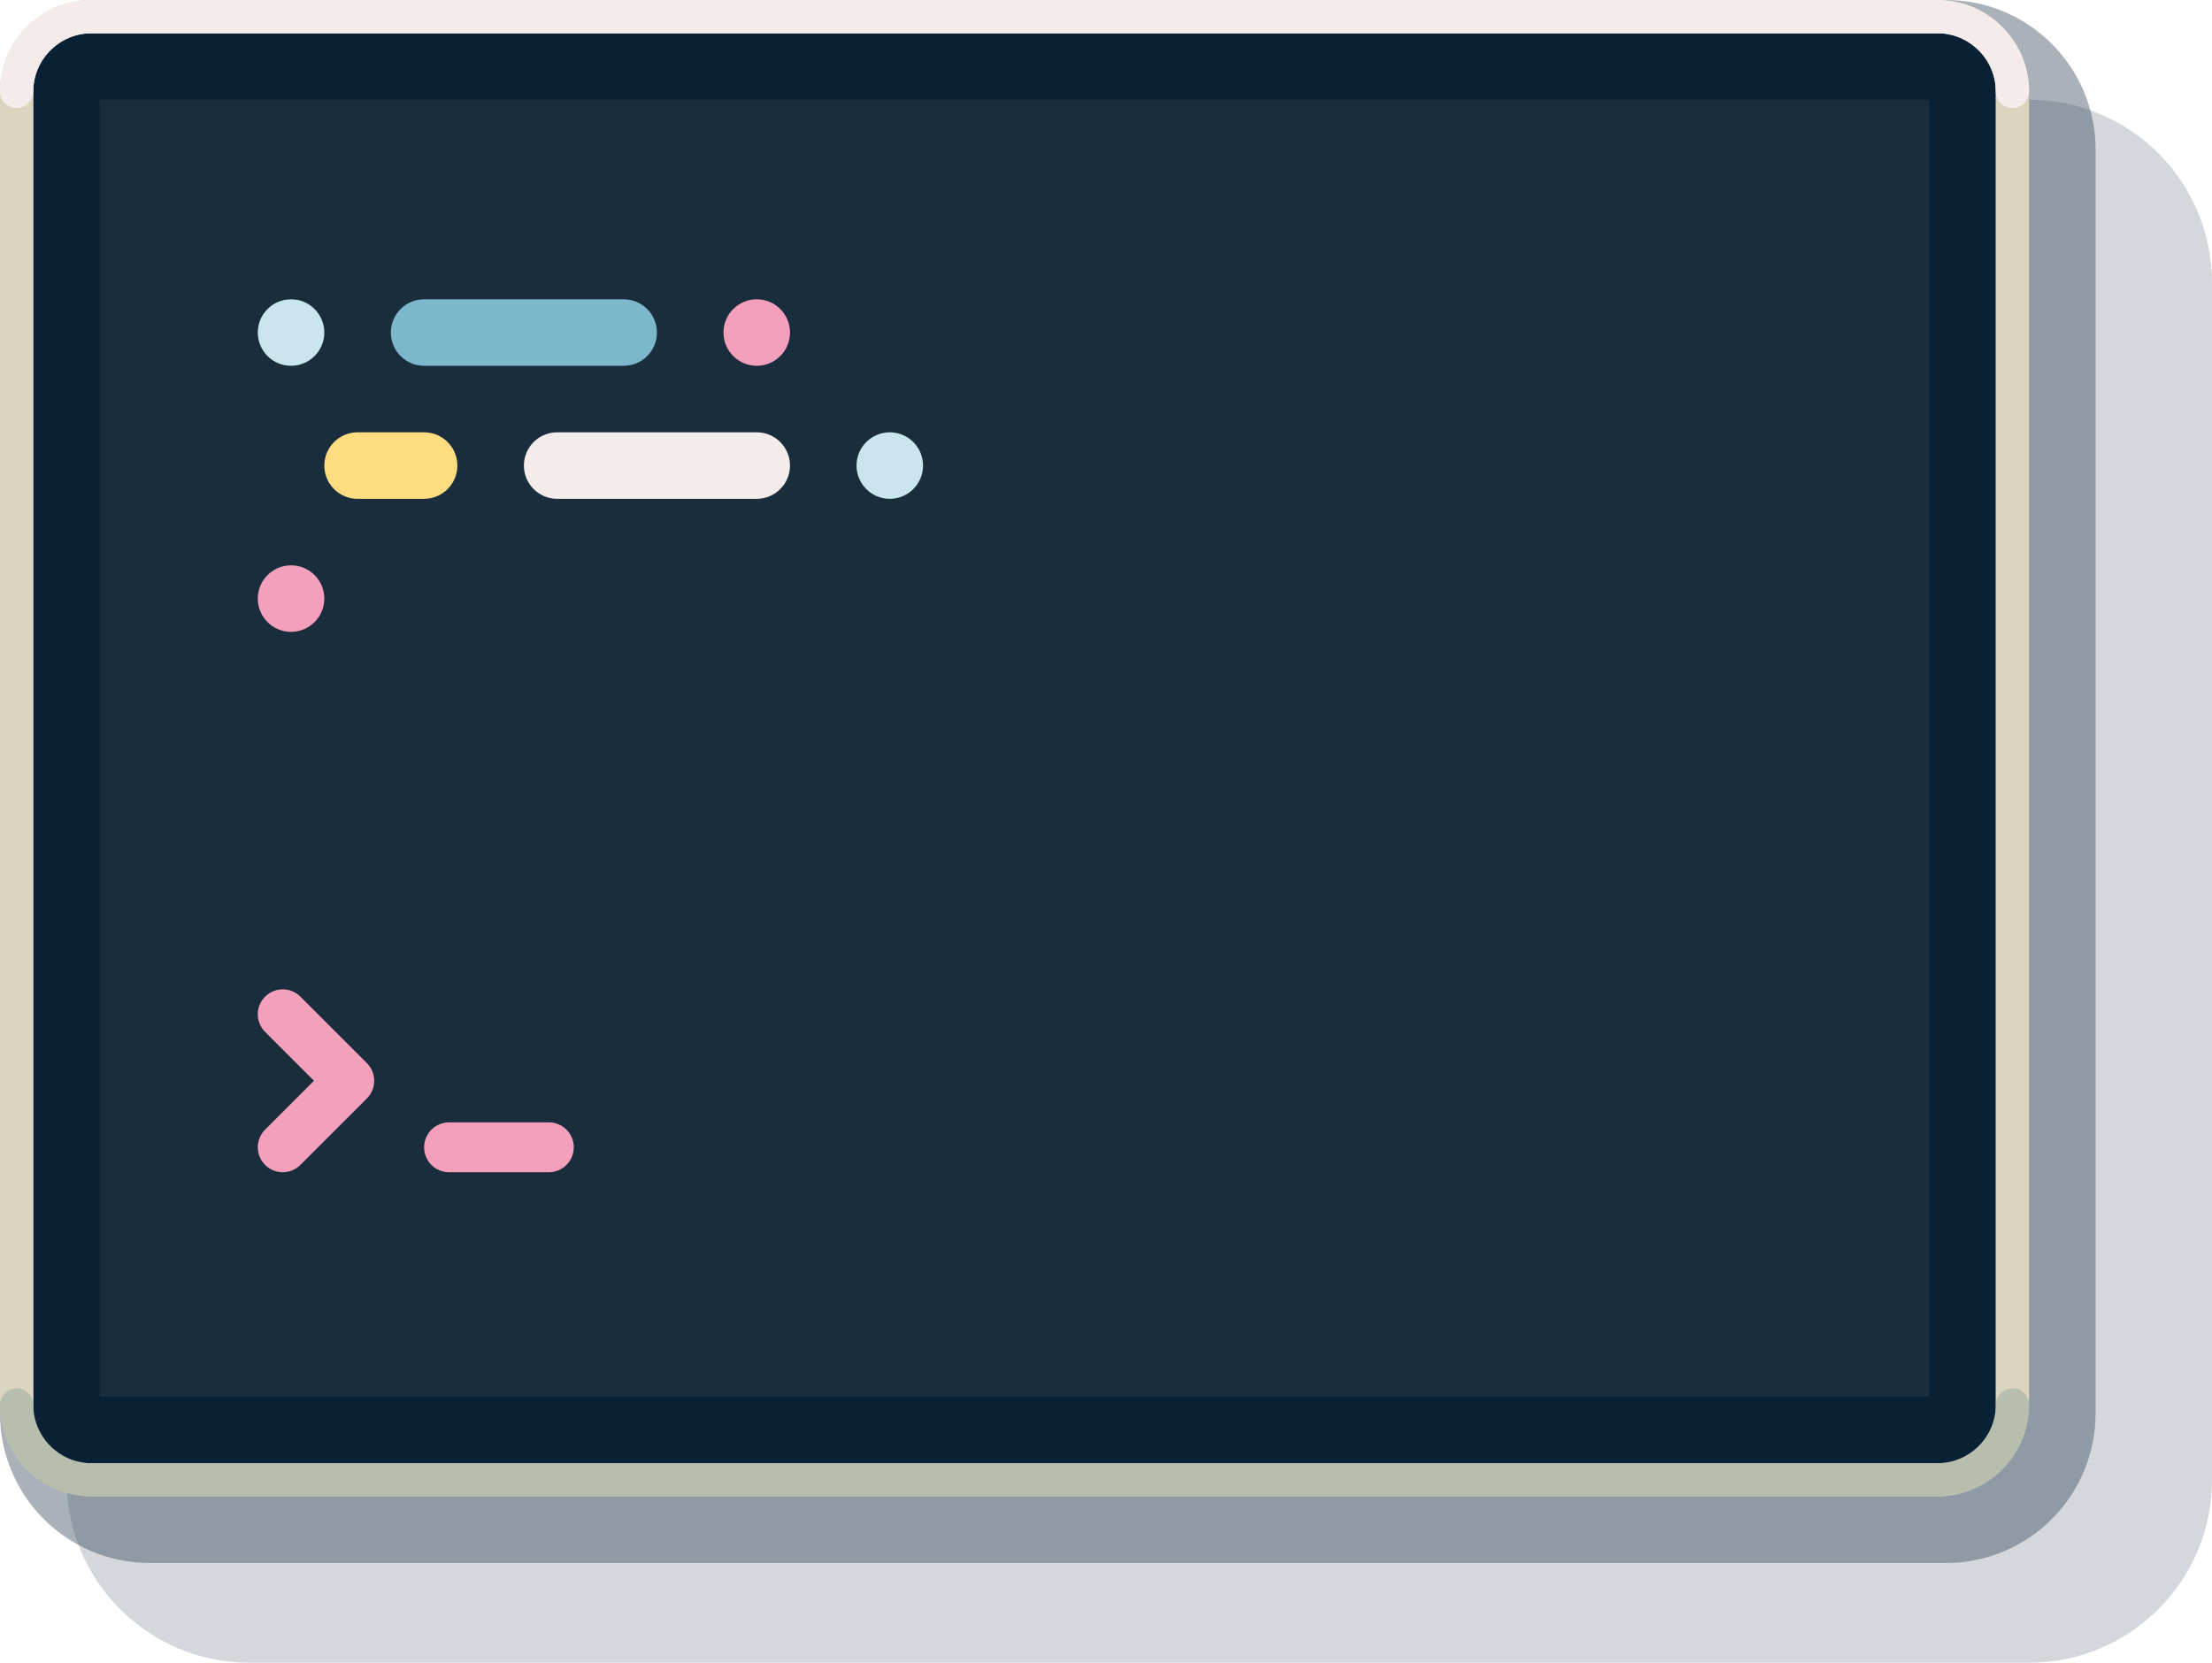
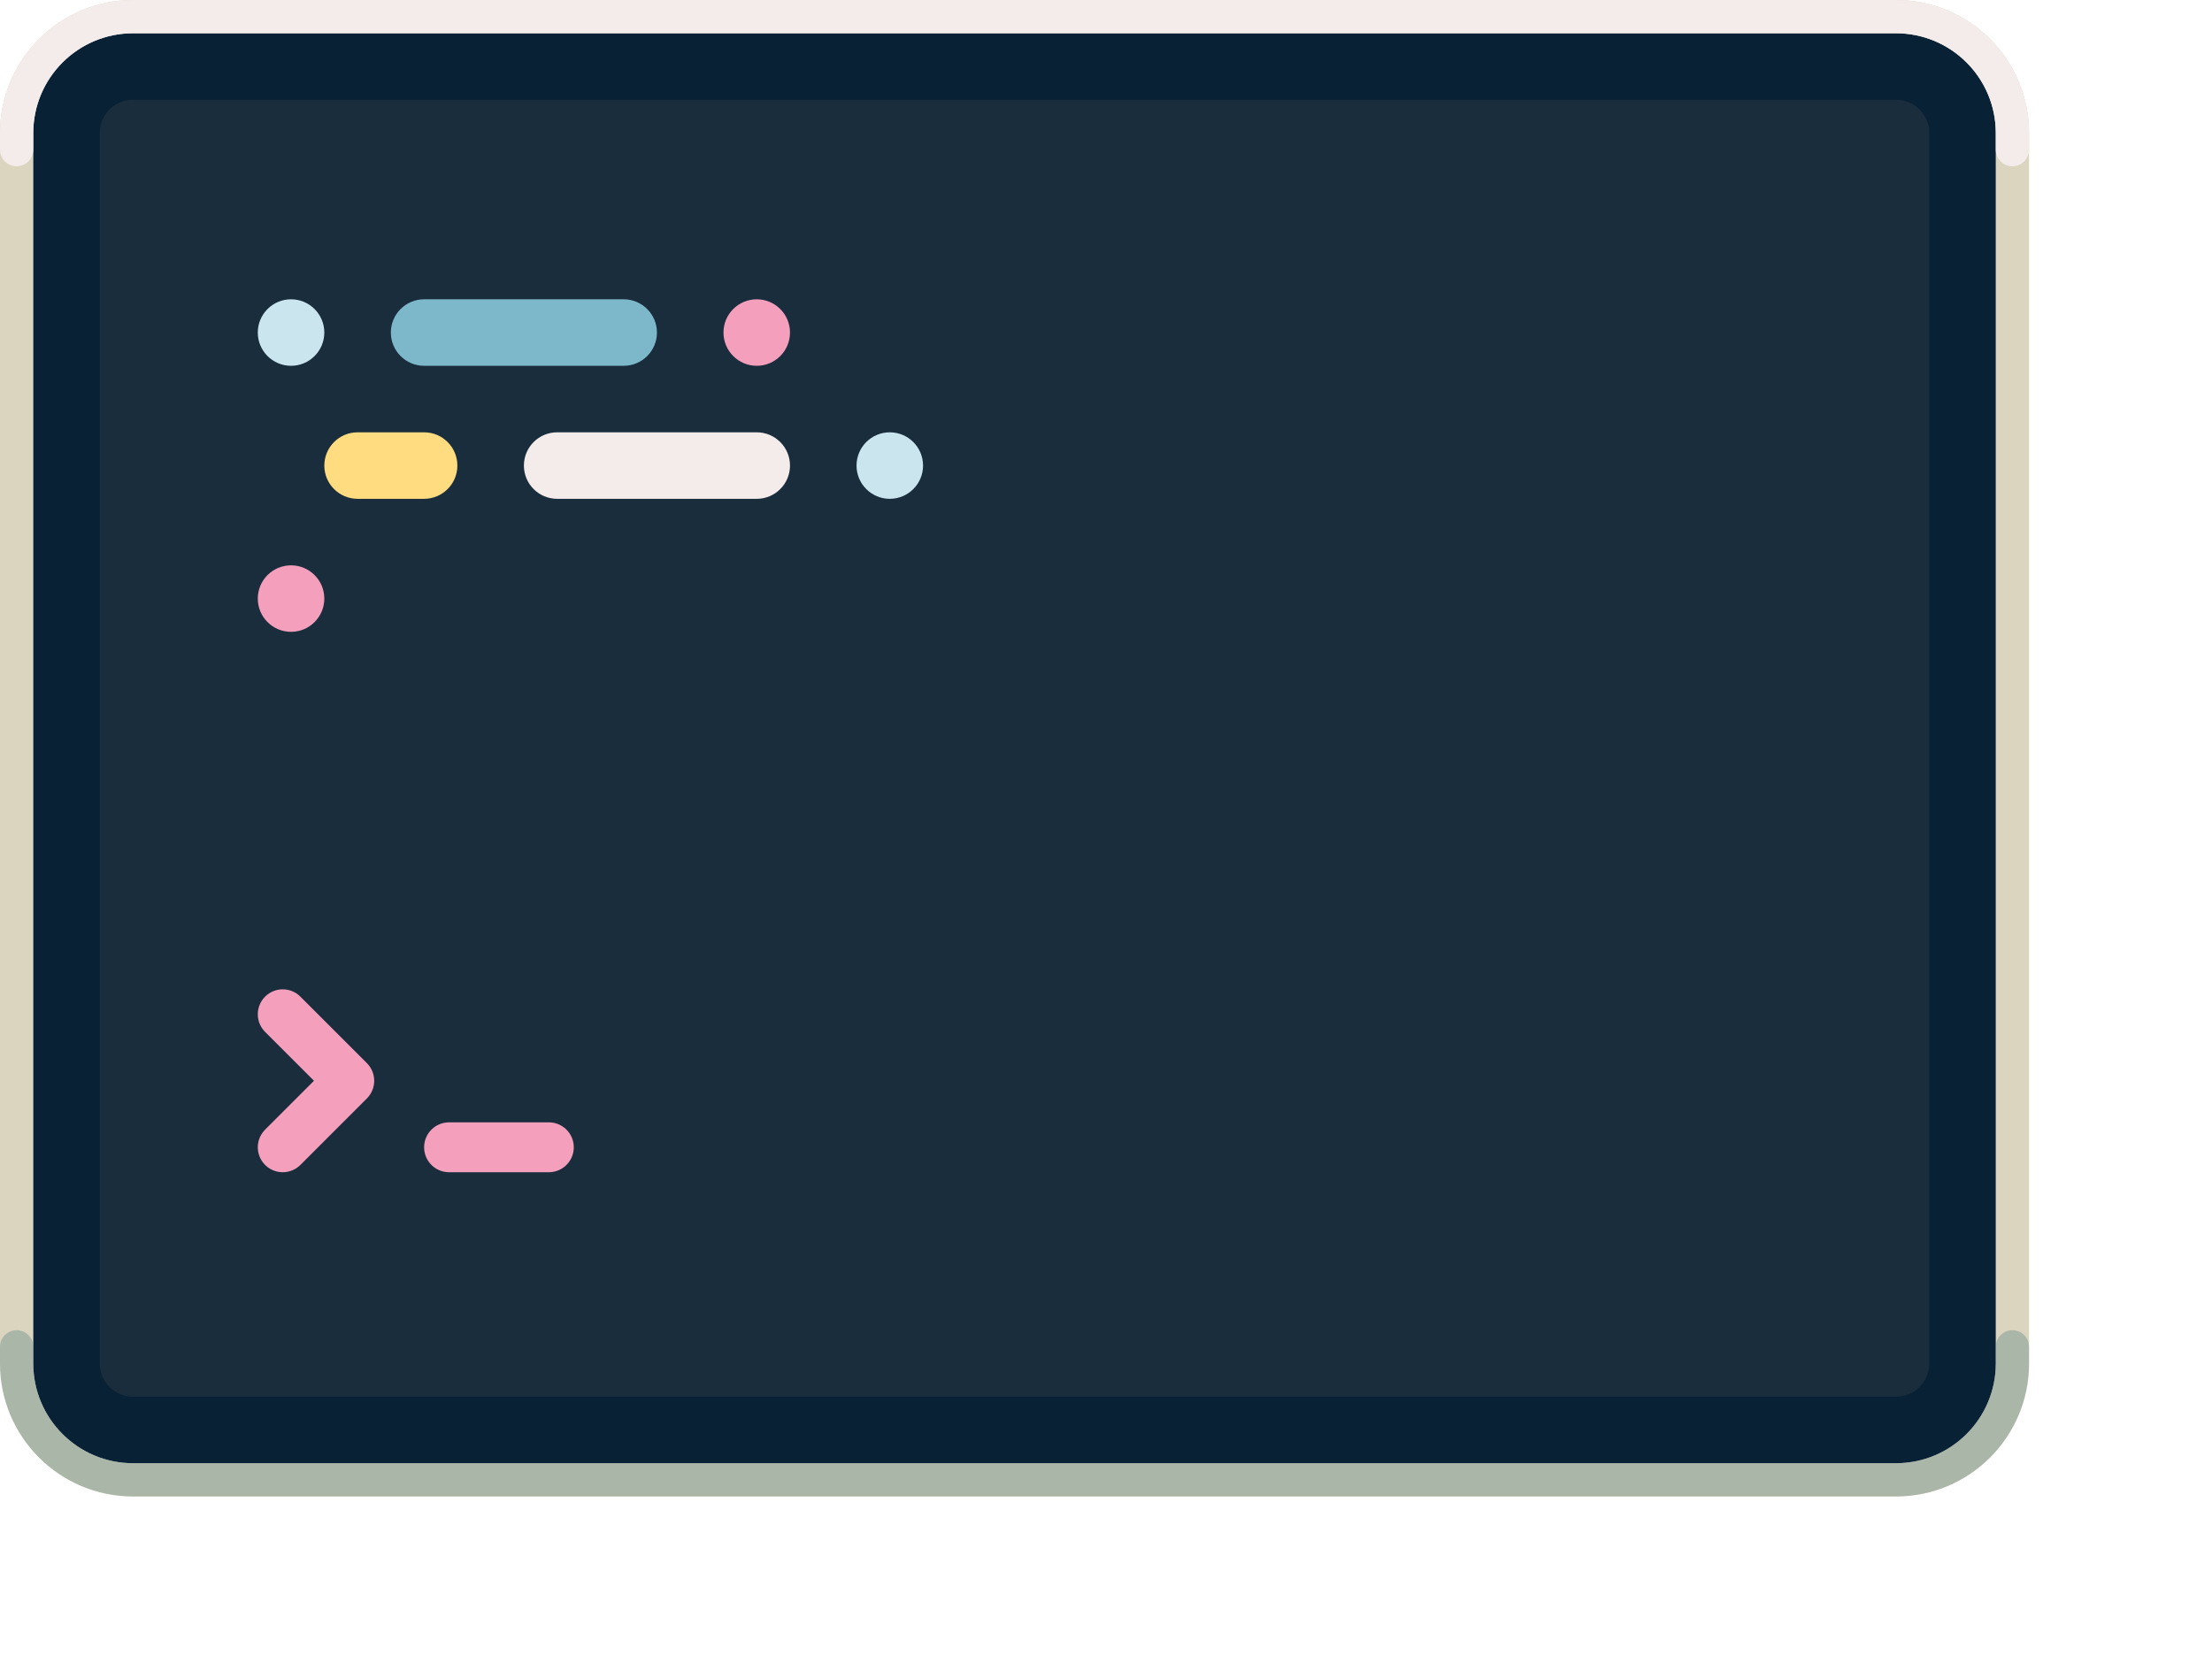
<svg xmlns="http://www.w3.org/2000/svg" width="266" height="200" fill="none" color-interpolation-filters="sRGB">
-   <g class="fill-shadow">
-     <path fill="#2A3C51" d="M244 12H30C17.85 12 8 21.85 8 34v144c0 12.15 9.85 22 22 22h214c12.15 0 22-9.85 22-22V34c0-12.15-9.85-22-22-22z" opacity=".2" />
-     <path fill="#2A3C51" d="M234 0H18C8.059 0 0 8.059 0 18v152c0 9.941 8.059 18 18 18h216c9.941 0 18-8.059 18-18V18c0-9.941-8.059-18-18-18z" opacity=".4" />
+   <g class="soft-light fill-madison">
+     <rect x="0" y="0" width="248" height="184" rx="20" class="fill-opacity-40" />
+     <rect x="8" y="12" width="258" height="188" rx="28" class="fill-opacity-20" />
  </g>
-   <path fill="#1A2D3D" stroke="#092135" stroke-miterlimit="10" stroke-width="8" d="M234 172H10c-1.1 0-2-.9-2-2V10c0-1.1.9-2 2-2h224c1.1 0 2 .9 2 2v160c0 1.1-.9 2-2 2z" />
-   <path stroke="#F49FBC" stroke-linecap="round" stroke-linejoin="round" stroke-miterlimit="10" stroke-width="6" d="M34 122l8 8-8 8M54 138h12" />
-   <path stroke="#DBD4BF" stroke-miterlimit="10" stroke-width="4" d="M233 178H11c-4.95 0-9-4.05-9-9V11c0-4.95 4.05-9 9-9h222c4.95 0 9 4.05 9 9v158c0 4.95-4.05 9-9 9z" />
-   <path stroke="#F4ECEB" stroke-linecap="round" stroke-linejoin="round" stroke-miterlimit="10" stroke-width="4" d="M2 11c0-4.95 4.05-9 9-9h222c4.95 0 9 4.05 9 9" />
-   <path stroke="#628A85" stroke-linecap="round" stroke-linejoin="round" stroke-miterlimit="10" stroke-width="4" d="M242 169c0 4.95-4.05 9-9 9H11c-4.95 0-9-4.05-9-9" opacity=".3" />
-   <rect width="32" height="8" x="47" y="36" fill="#7DB8CA" rx="4" />
-   <rect width="8" height="8" x="31" y="36" fill="#CAE5EE" rx="4" />
-   <rect width="16" height="8" x="39" y="52" fill="#FFDC7F" rx="4" />
-   <rect width="32" height="8" x="63" y="52" fill="#F4ECEB" rx="4" />
-   <rect width="8" height="8" x="87" y="36" fill="#F49FBC" rx="4" />
-   <rect width="8" height="8" x="31" y="68" fill="#F49FBC" rx="4" />
-   <rect width="8" height="8" x="103" y="52" fill="#CAE5EE" rx="4" />
+   <rect x="2" y="2" width="240" height="176" rx="14" stroke="#DBD4BF" stroke-width="4" />
+   <rect x="8" y="8" width="228" height="164" rx="8" fill="#1A2D3D" stroke="#092135" stroke-width="8" />
+   <path d="M0 18a2 2 0 104 0H0zm240 0a2 2 0 104 0h-4zM4 18v-2H0v2h4zM16 4h212V0H16v4zm224 12v2h4v-2h-4zM228 4c6.627 0 12 5.373 12 12h4c0-8.837-7.163-16-16-16v4zM4 16C4 9.373 9.373 4 16 4V0C7.163 0 0 7.163 0 16h4z" fill="#F4ECEB" />
+   <path opacity=".4" d="M2 162v2c0 7.732 6.268 14 14 14h212c7.732 0 14-6.268 14-14v-2" stroke="#628A85" stroke-width="4" stroke-linecap="round" stroke-linejoin="round" />
+   <path d="M34 122l8 8-8 8M54 138h12" stroke="#F49FBC" stroke-width="6" stroke-miterlimit="10" stroke-linecap="round" stroke-linejoin="round" />
+   <rect x="47" y="36" width="32" height="8" rx="4" fill="#7DB8CA" />
+   <rect x="31" y="36" width="8" height="8" rx="4" fill="#CAE5EE" />
+   <rect x="39" y="52" width="16" height="8" rx="4" fill="#FFDC7F" />
+   <rect x="63" y="52" width="32" height="8" rx="4" fill="#F4ECEB" />
+   <rect x="87" y="36" width="8" height="8" rx="4" fill="#F49FBC" />
+   <rect x="31" y="68" width="8" height="8" rx="4" fill="#F49FBC" />
+   <rect x="103" y="52" width="8" height="8" rx="4" fill="#CAE5EE" />
</svg>
